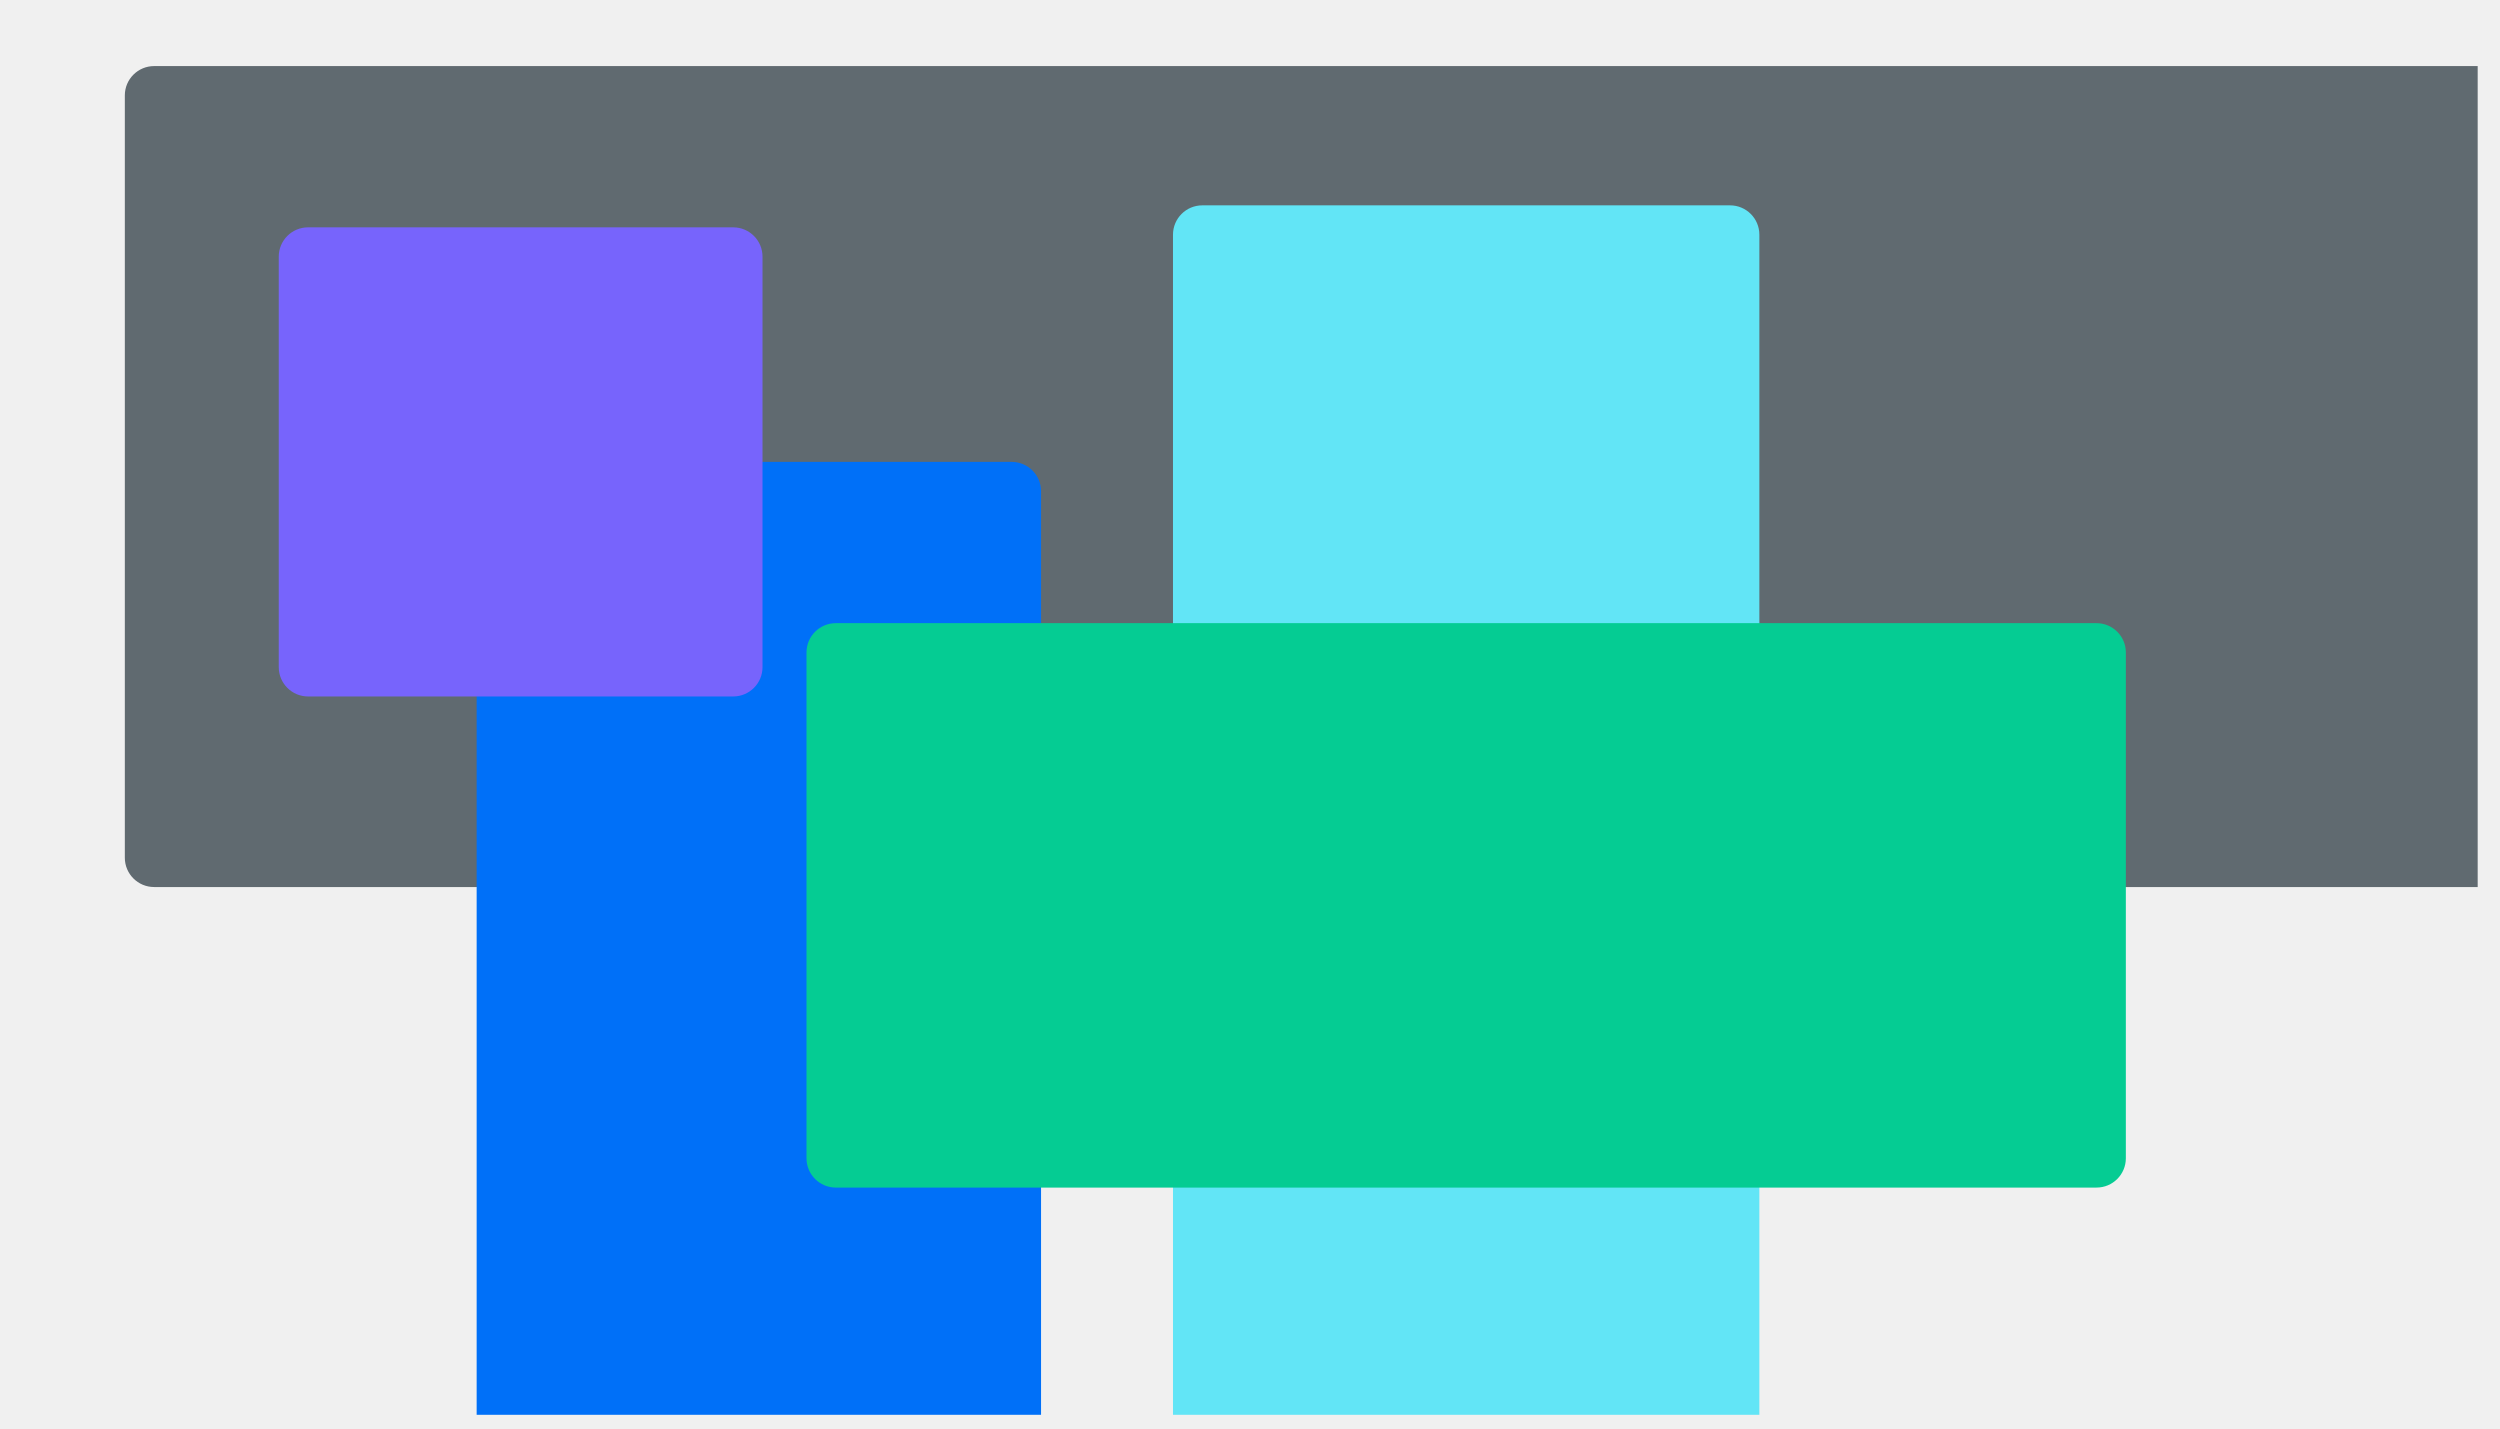
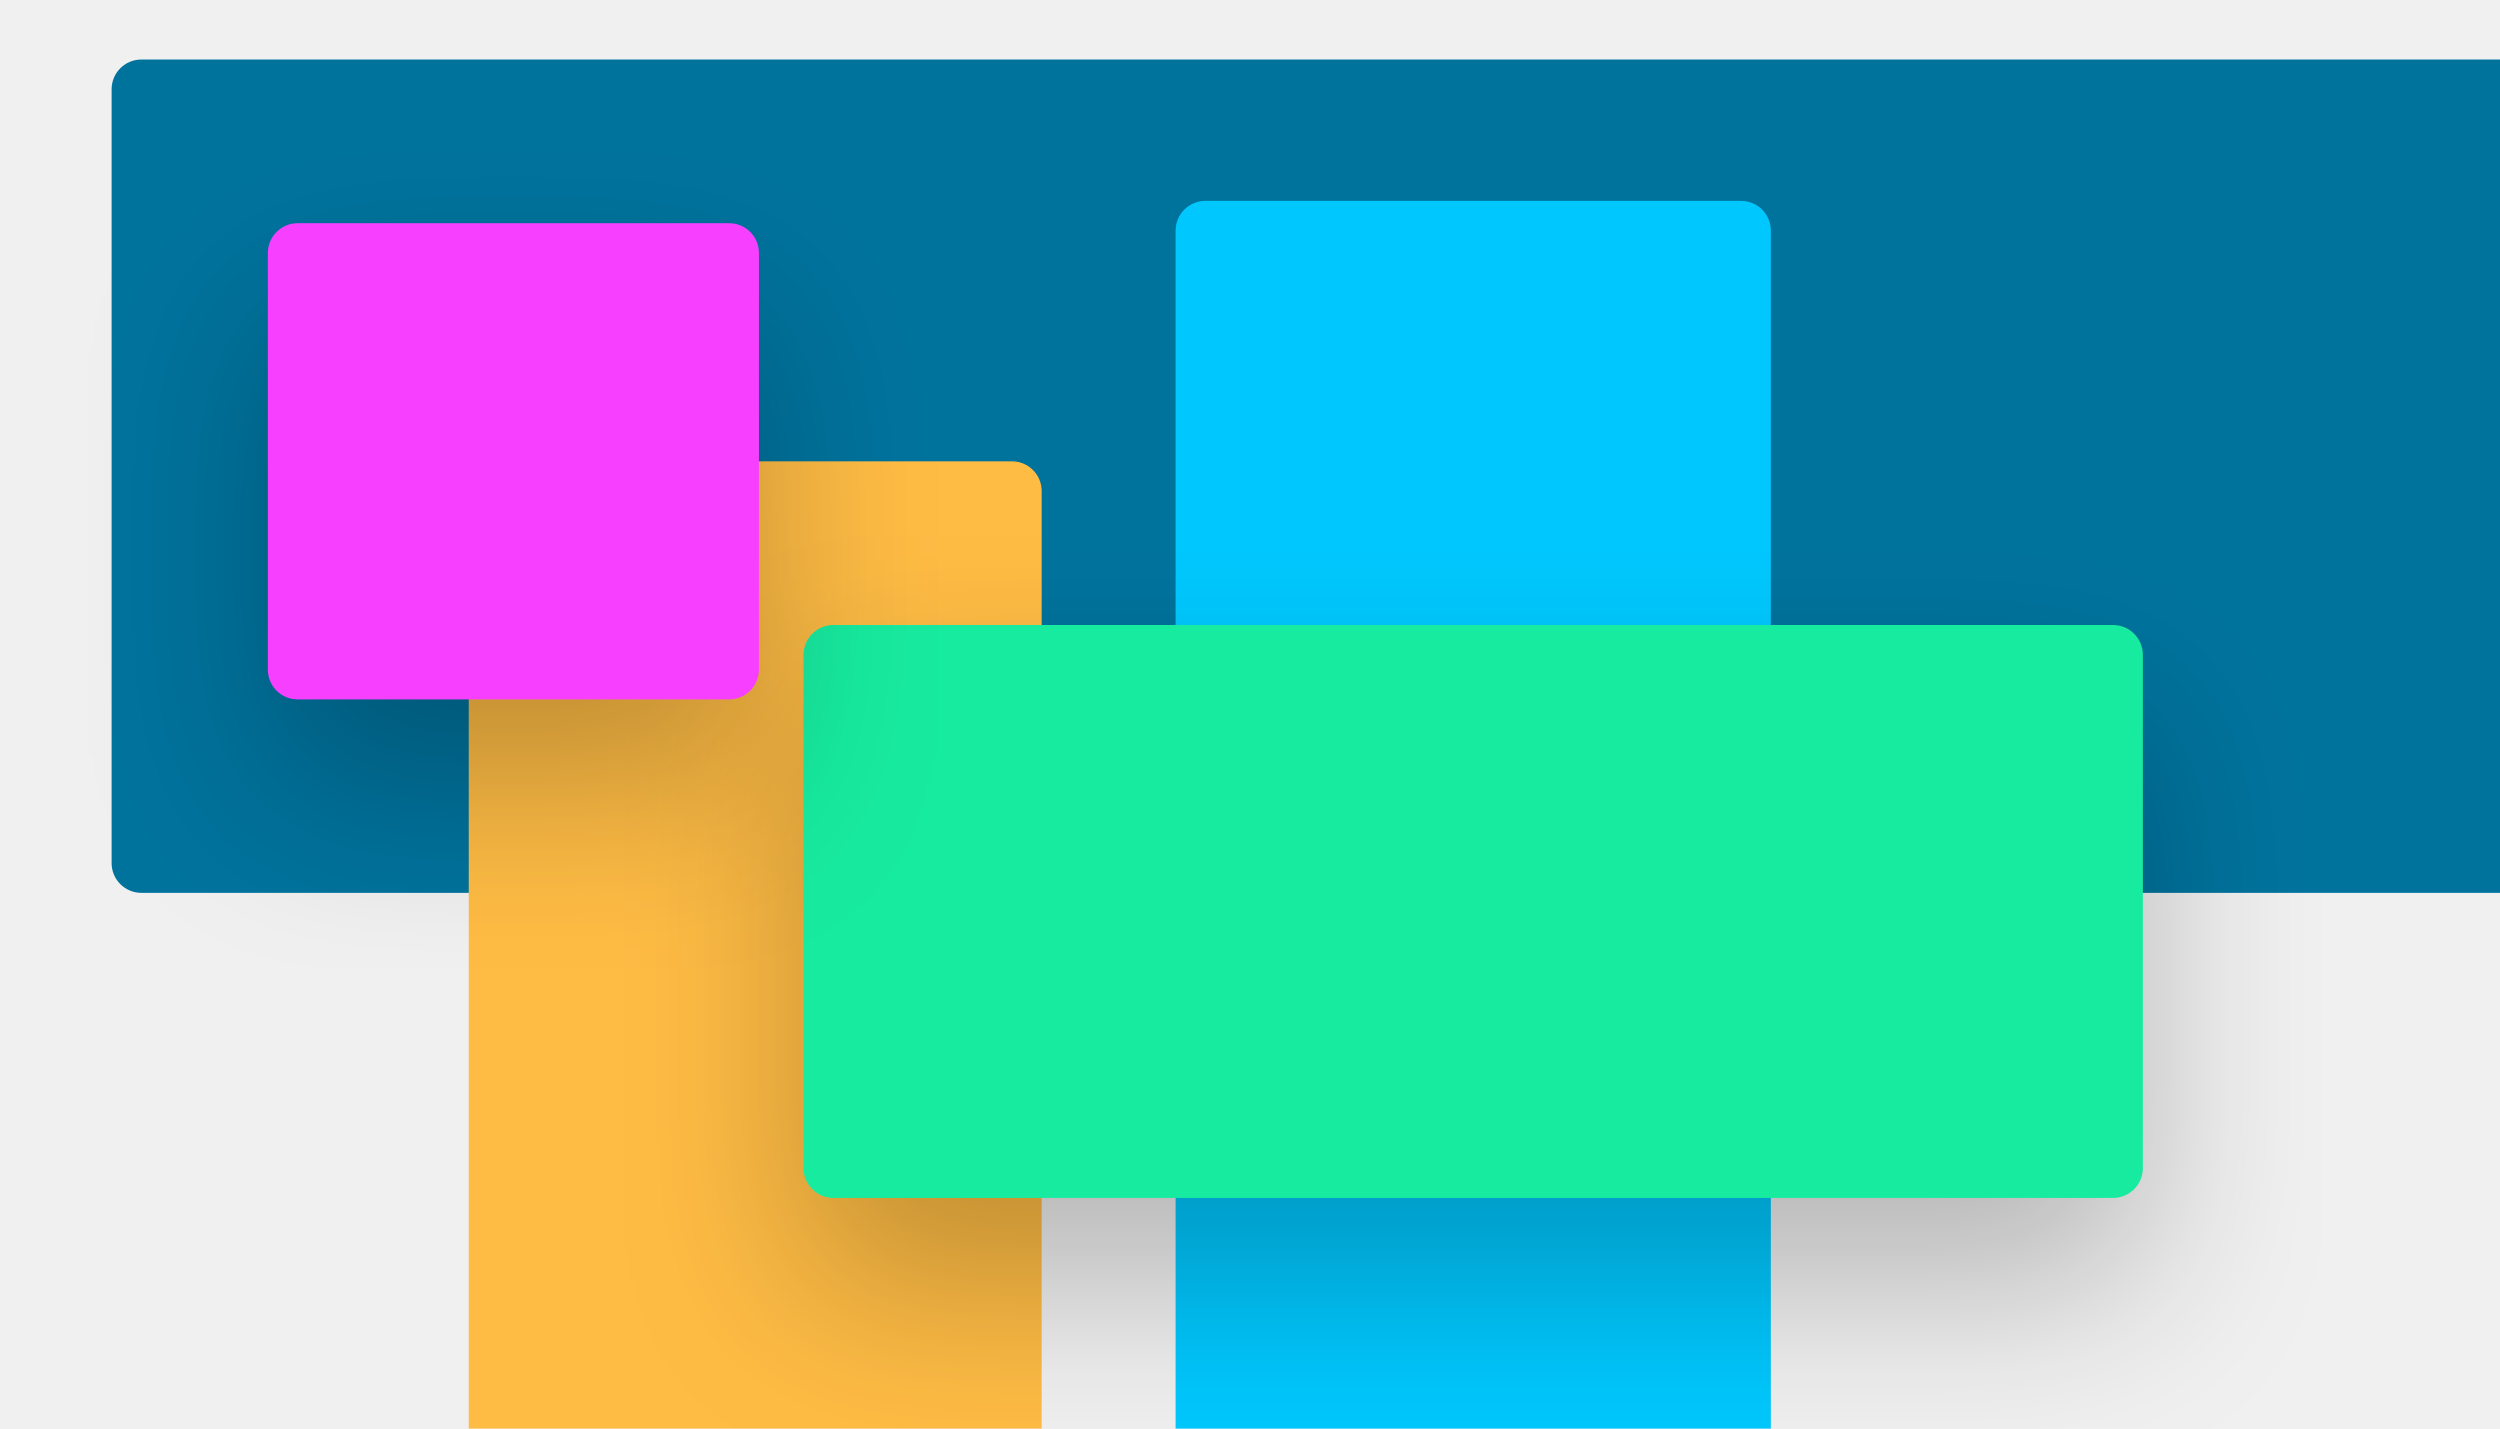
<svg xmlns="http://www.w3.org/2000/svg" width="336" height="192" viewBox="0 0 336 192" fill="none">
-   <mask id="mask0_87_238" style="mask-type:luminance" maskUnits="userSpaceOnUse" x="2" y="1" width="331" height="190">
-     <path d="M333 1H2V190.15H333V1Z" fill="white" />
-   </mask>
-   <g mask="url(#mask0_87_238)">
-     <path d="M391.122 8.881H20.717C18.541 8.881 16.777 10.645 16.777 12.822V115.278C16.777 117.454 18.541 119.218 20.717 119.218H391.122C393.298 119.218 395.062 117.454 395.062 115.278V12.822C395.062 10.645 393.298 8.881 391.122 8.881Z" fill="#606A70" />
-     <path d="M135.976 62.079H68.003C65.827 62.079 64.062 63.843 64.062 66.02V238.422C64.062 240.598 65.827 242.363 68.003 242.363H135.976C138.152 242.363 139.917 240.598 139.917 238.422V66.02C139.917 63.843 138.152 62.079 135.976 62.079Z" fill="#0070F8" />
-     <path d="M232.518 27.599H161.589C159.413 27.599 157.649 29.363 157.649 31.539V211.823C157.649 213.999 159.413 215.763 161.589 215.763H232.518C234.694 215.763 236.458 213.999 236.458 211.823V31.539C236.458 29.363 234.694 27.599 232.518 27.599Z" fill="#62E5F6" />
-     <path d="M281.774 83.753H112.333C110.157 83.753 108.393 85.517 108.393 87.694V155.669C108.393 157.846 110.157 159.61 112.333 159.61H281.774C283.95 159.61 285.714 157.846 285.714 155.669V87.694C285.714 85.517 283.95 83.753 281.774 83.753Z" fill="#05CC93" />
-     <path d="M98.542 30.555H41.405C39.228 30.555 37.464 32.319 37.464 34.495V89.664C37.464 91.84 39.228 93.605 41.405 93.605H98.542C100.718 93.605 102.482 91.84 102.482 89.664V34.495C102.482 32.319 100.718 30.555 98.542 30.555Z" fill="#7764FC" />
+   <g clip-path="url(#clip0)">
+     <rect x="15" y="8" width="384" height="112" rx="4" fill="#00739D" />
+     <rect x="63" y="62" width="77" height="183" rx="4" fill="#FFBC44" />
+     <rect x="158" y="27" width="80" height="191" rx="4" fill="#00C8FF" />
+     <g filter="url(#filter0_d)">
+       <rect x="108" y="84" width="180" height="77" rx="4" fill="#17EBA0" />
+     </g>
+     <g filter="url(#filter1_d)">
+       <rect x="36" y="30" width="66" height="64" rx="4" fill="#F740FF" />
+     </g>
  </g>
+   <defs>
+     <filter id="filter0_d" x="84" y="72" width="228" height="125" filterUnits="userSpaceOnUse" color-interpolation-filters="sRGB">
+       <feFlood flood-opacity="0" result="BackgroundImageFix" />
+       <feColorMatrix in="SourceAlpha" type="matrix" values="0 0 0 0 0 0 0 0 0 0 0 0 0 0 0 0 0 0 127 0" />
+       <feOffset dy="12" />
+       <feGaussianBlur stdDeviation="12" />
+       <feColorMatrix type="matrix" values="0 0 0 0 0 0 0 0 0 0 0 0 0 0 0 0 0 0 0.24 0" />
+       <feBlend mode="normal" in2="BackgroundImageFix" result="effect1_dropShadow" />
+       <feBlend mode="normal" in="SourceGraphic" in2="effect1_dropShadow" result="shape" />
+     </filter>
+     <filter id="filter1_d" x="12" y="18" width="114" height="112" filterUnits="userSpaceOnUse" color-interpolation-filters="sRGB">
+       <feFlood flood-opacity="0" result="BackgroundImageFix" />
+       <feColorMatrix in="SourceAlpha" type="matrix" values="0 0 0 0 0 0 0 0 0 0 0 0 0 0 0 0 0 0 127 0" />
+       <feOffset dy="12" />
+       <feGaussianBlur stdDeviation="12" />
+       <feColorMatrix type="matrix" values="0 0 0 0 0 0 0 0 0 0 0 0 0 0 0 0 0 0 0.24 0" />
+       <feBlend mode="normal" in2="BackgroundImageFix" result="effect1_dropShadow" />
+       <feBlend mode="normal" in="SourceGraphic" in2="effect1_dropShadow" result="shape" />
+     </filter>
+     <clipPath id="clip0">
+       <rect width="336" height="192" fill="white" />
+     </clipPath>
+   </defs>
</svg>
